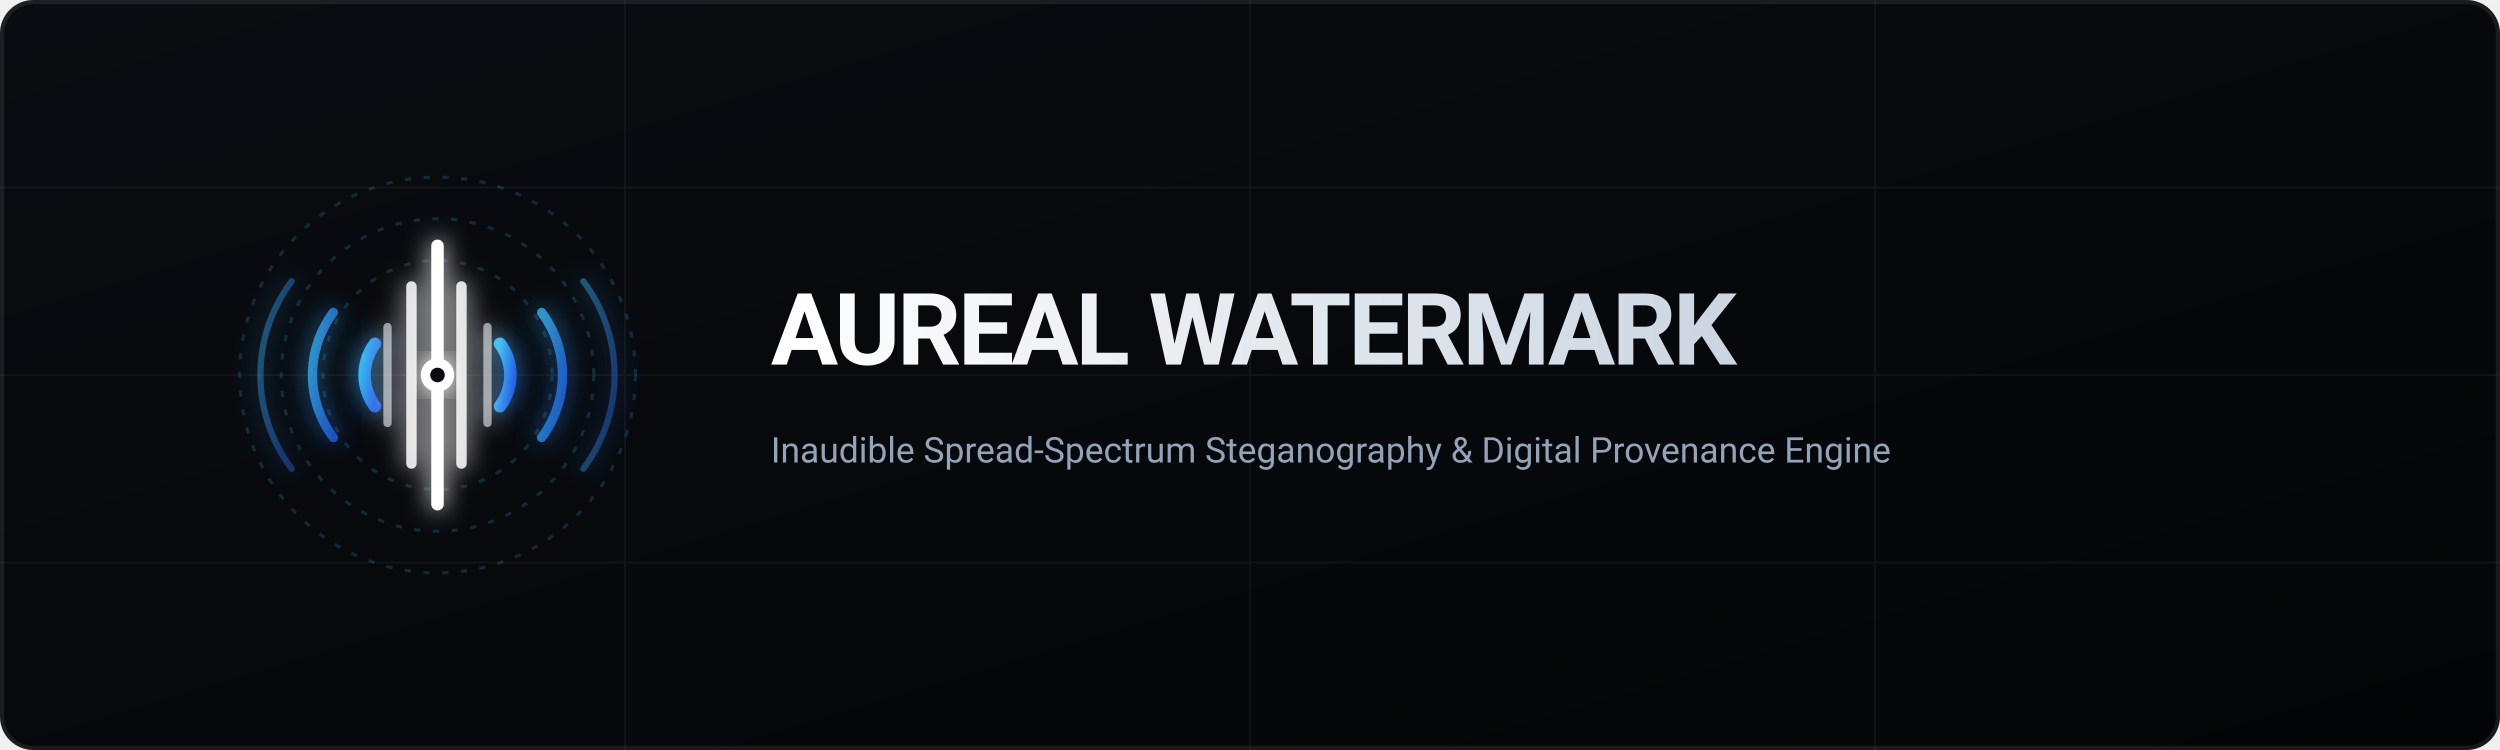
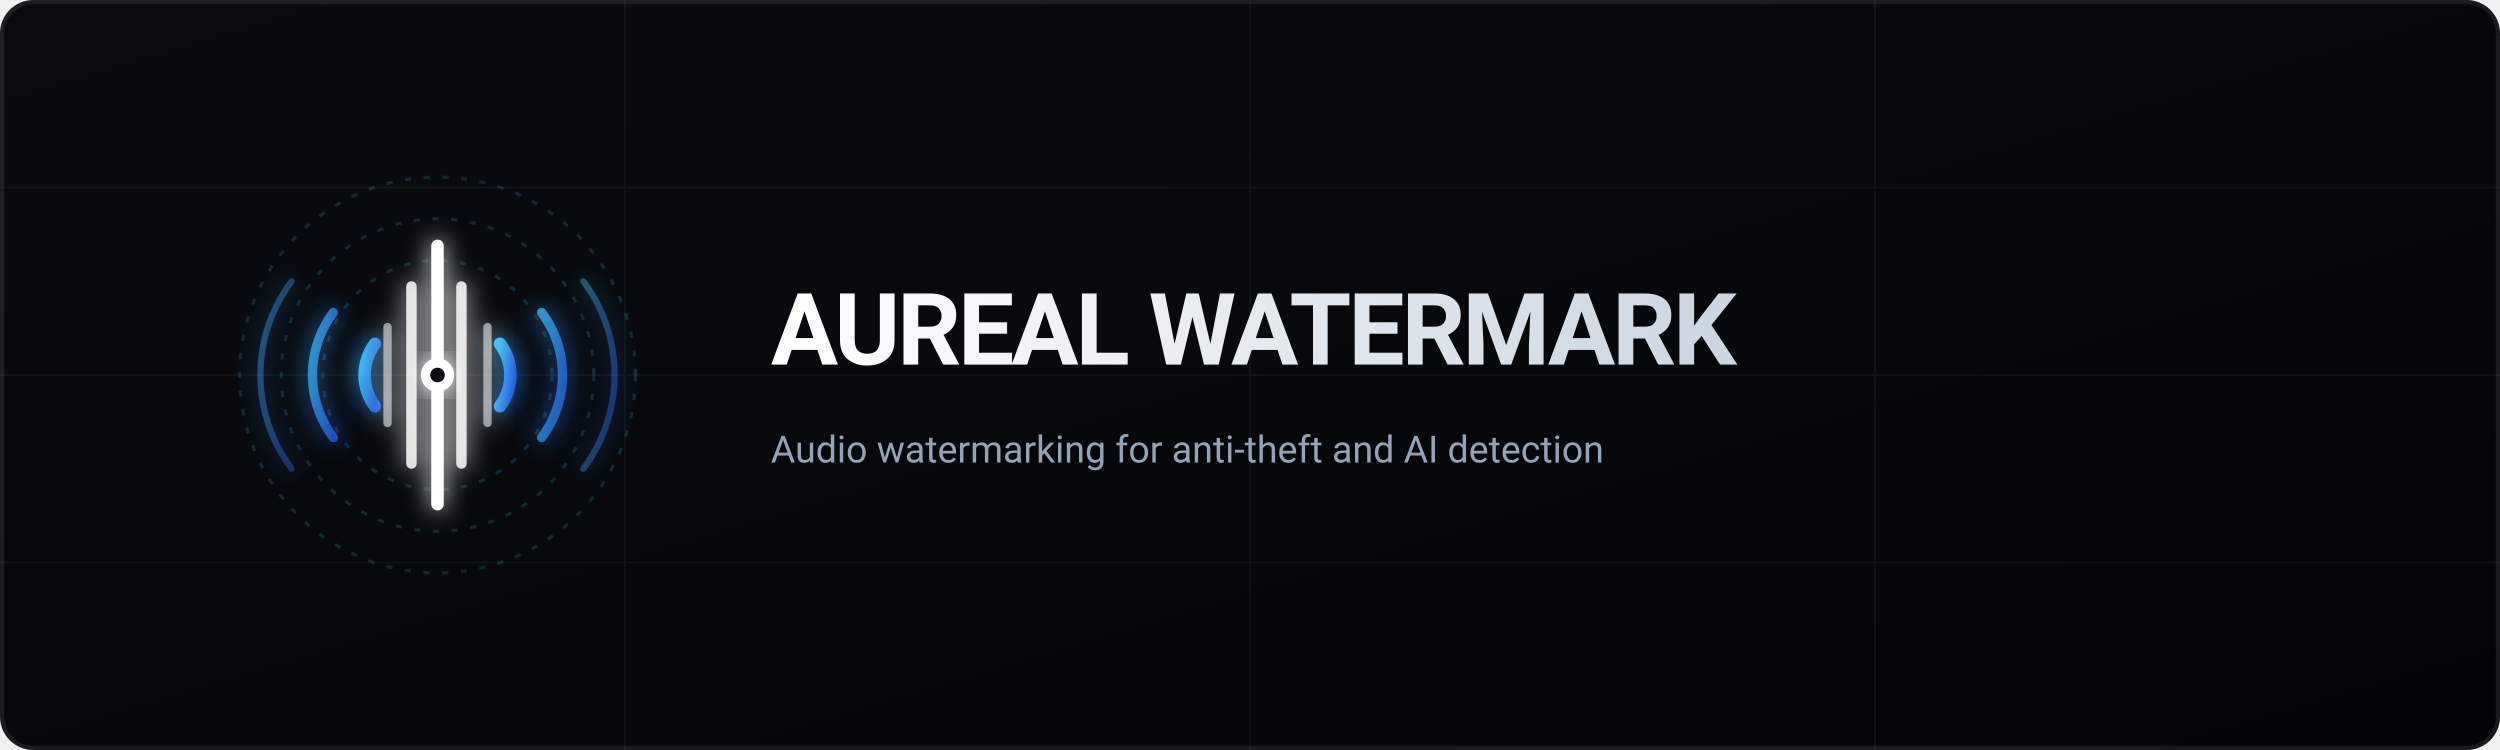
<svg xmlns="http://www.w3.org/2000/svg" viewBox="0 0 1200 360" width="100%" height="100%">
  <defs>
    <linearGradient id="bgGrad" x1="0%" y1="0%" x2="100%" y2="100%">
      <stop offset="0%" stop-color="#0a0c11" />
      <stop offset="100%" stop-color="#040507" />
    </linearGradient>
    <linearGradient id="waveGrad" x1="0%" y1="0%" x2="100%" y2="100%">
      <stop offset="0%" stop-color="#38bdf8" />
      <stop offset="100%" stop-color="#2563eb" />
    </linearGradient>
    <linearGradient id="textGrad" x1="0%" y1="0%" x2="100%" y2="0%">
      <stop offset="0%" stop-color="#ffffff" />
      <stop offset="100%" stop-color="#cbd5e1" />
    </linearGradient>
    <filter id="glow" x="-20%" y="-20%" width="140%" height="140%">
      <feGaussianBlur stdDeviation="6" result="blur" />
      <feComposite in="SourceGraphic" in2="blur" operator="over" />
    </filter>
  </defs>
  <rect width="1200" height="360" rx="16" fill="url(#bgGrad)" />
  <rect width="1198" height="358" x="1" y="1" rx="15" fill="none" stroke="rgba(255, 255, 255, 0.08)" stroke-width="2" />
  <g opacity="0.04" stroke="#ffffff" stroke-width="1">
    <line x1="0" y1="90" x2="1200" y2="90" />
    <line x1="0" y1="180" x2="1200" y2="180" />
    <line x1="0" y1="270" x2="1200" y2="270" />
    <line x1="300" y1="0" x2="300" y2="360" />
    <line x1="600" y1="0" x2="600" y2="360" />
    <line x1="900" y1="0" x2="900" y2="360" />
  </g>
  <g transform="translate(110, 80)">
    <g opacity="0.18" stroke="#38bdf8" stroke-width="1.5" fill="none" stroke-dasharray="3 6">
      <circle cx="100" cy="100" r="95" />
      <circle cx="100" cy="100" r="75" />
      <circle cx="100" cy="100" r="55" />
    </g>
    <g stroke="url(#waveGrad)" fill="none" stroke-linecap="round" filter="url(#glow)">
      <path d="M 30 55 A 75 75 0 0 0 30 145" stroke-width="3" opacity="0.4" />
      <path d="M 50 70 A 50 50 0 0 0 50 130" stroke-width="4.5" opacity="0.75" />
      <path d="M 70 85 A 25 25 0 0 0 70 115" stroke-width="6" opacity="0.95" />
      <path d="M 130 85 A 25 25 0 0 1 130 115" stroke-width="6" opacity="0.95" />
      <path d="M 150 70 A 50 50 0 0 1 150 130" stroke-width="4.5" opacity="0.75" />
      <path d="M 170 55 A 75 75 0 0 1 170 145" stroke-width="3" opacity="0.4" />
    </g>
    <g fill="#ffffff" filter="url(#glow)">
      <rect x="97" y="35" width="6" height="130" rx="3" />
      <rect x="85" y="55" width="5" height="90" rx="2.5" opacity="0.85" />
      <rect x="109" y="55" width="5" height="90" rx="2.5" opacity="0.85" />
      <rect x="74" y="75" width="4" height="50" rx="2" opacity="0.55" />
      <rect x="122" y="75" width="4" height="50" rx="2" opacity="0.55" />
    </g>
    <circle cx="100" cy="100" r="8" fill="#ffffff" filter="url(#glow)" />
    <circle cx="100" cy="100" r="3.5" fill="#0a0c11" />
  </g>
  <g transform="translate(370, 0)">
    <text x="0" y="175" font-family="-apple-system, BlinkMacSystemFont, 'Segoe UI', Roboto, 'Helvetica Neue', sans-serif" font-size="48" font-weight="700" letter-spacing="-0.03em" fill="url(#textGrad)">
      AUREAL WATERMARK
    </text>
-     <text x="0" y="222" font-family="-apple-system, BlinkMacSystemFont, 'Segoe UI', Roboto, sans-serif" font-size="17" font-weight="400" fill="#94a3b8">
-       Inaudible Spread-Spectrum Steganography &amp; Digital Provenance Engine
+     <text x="0" y="222" font-family="-apple-system, BlinkMacSystemFont, 'Segoe UI', Roboto, sans-serif" font-size="18" font-weight="400" fill="#94a3b8">
+       Audio watermarking for anti-theft and AI detection
    </text>
  </g>
</svg>
